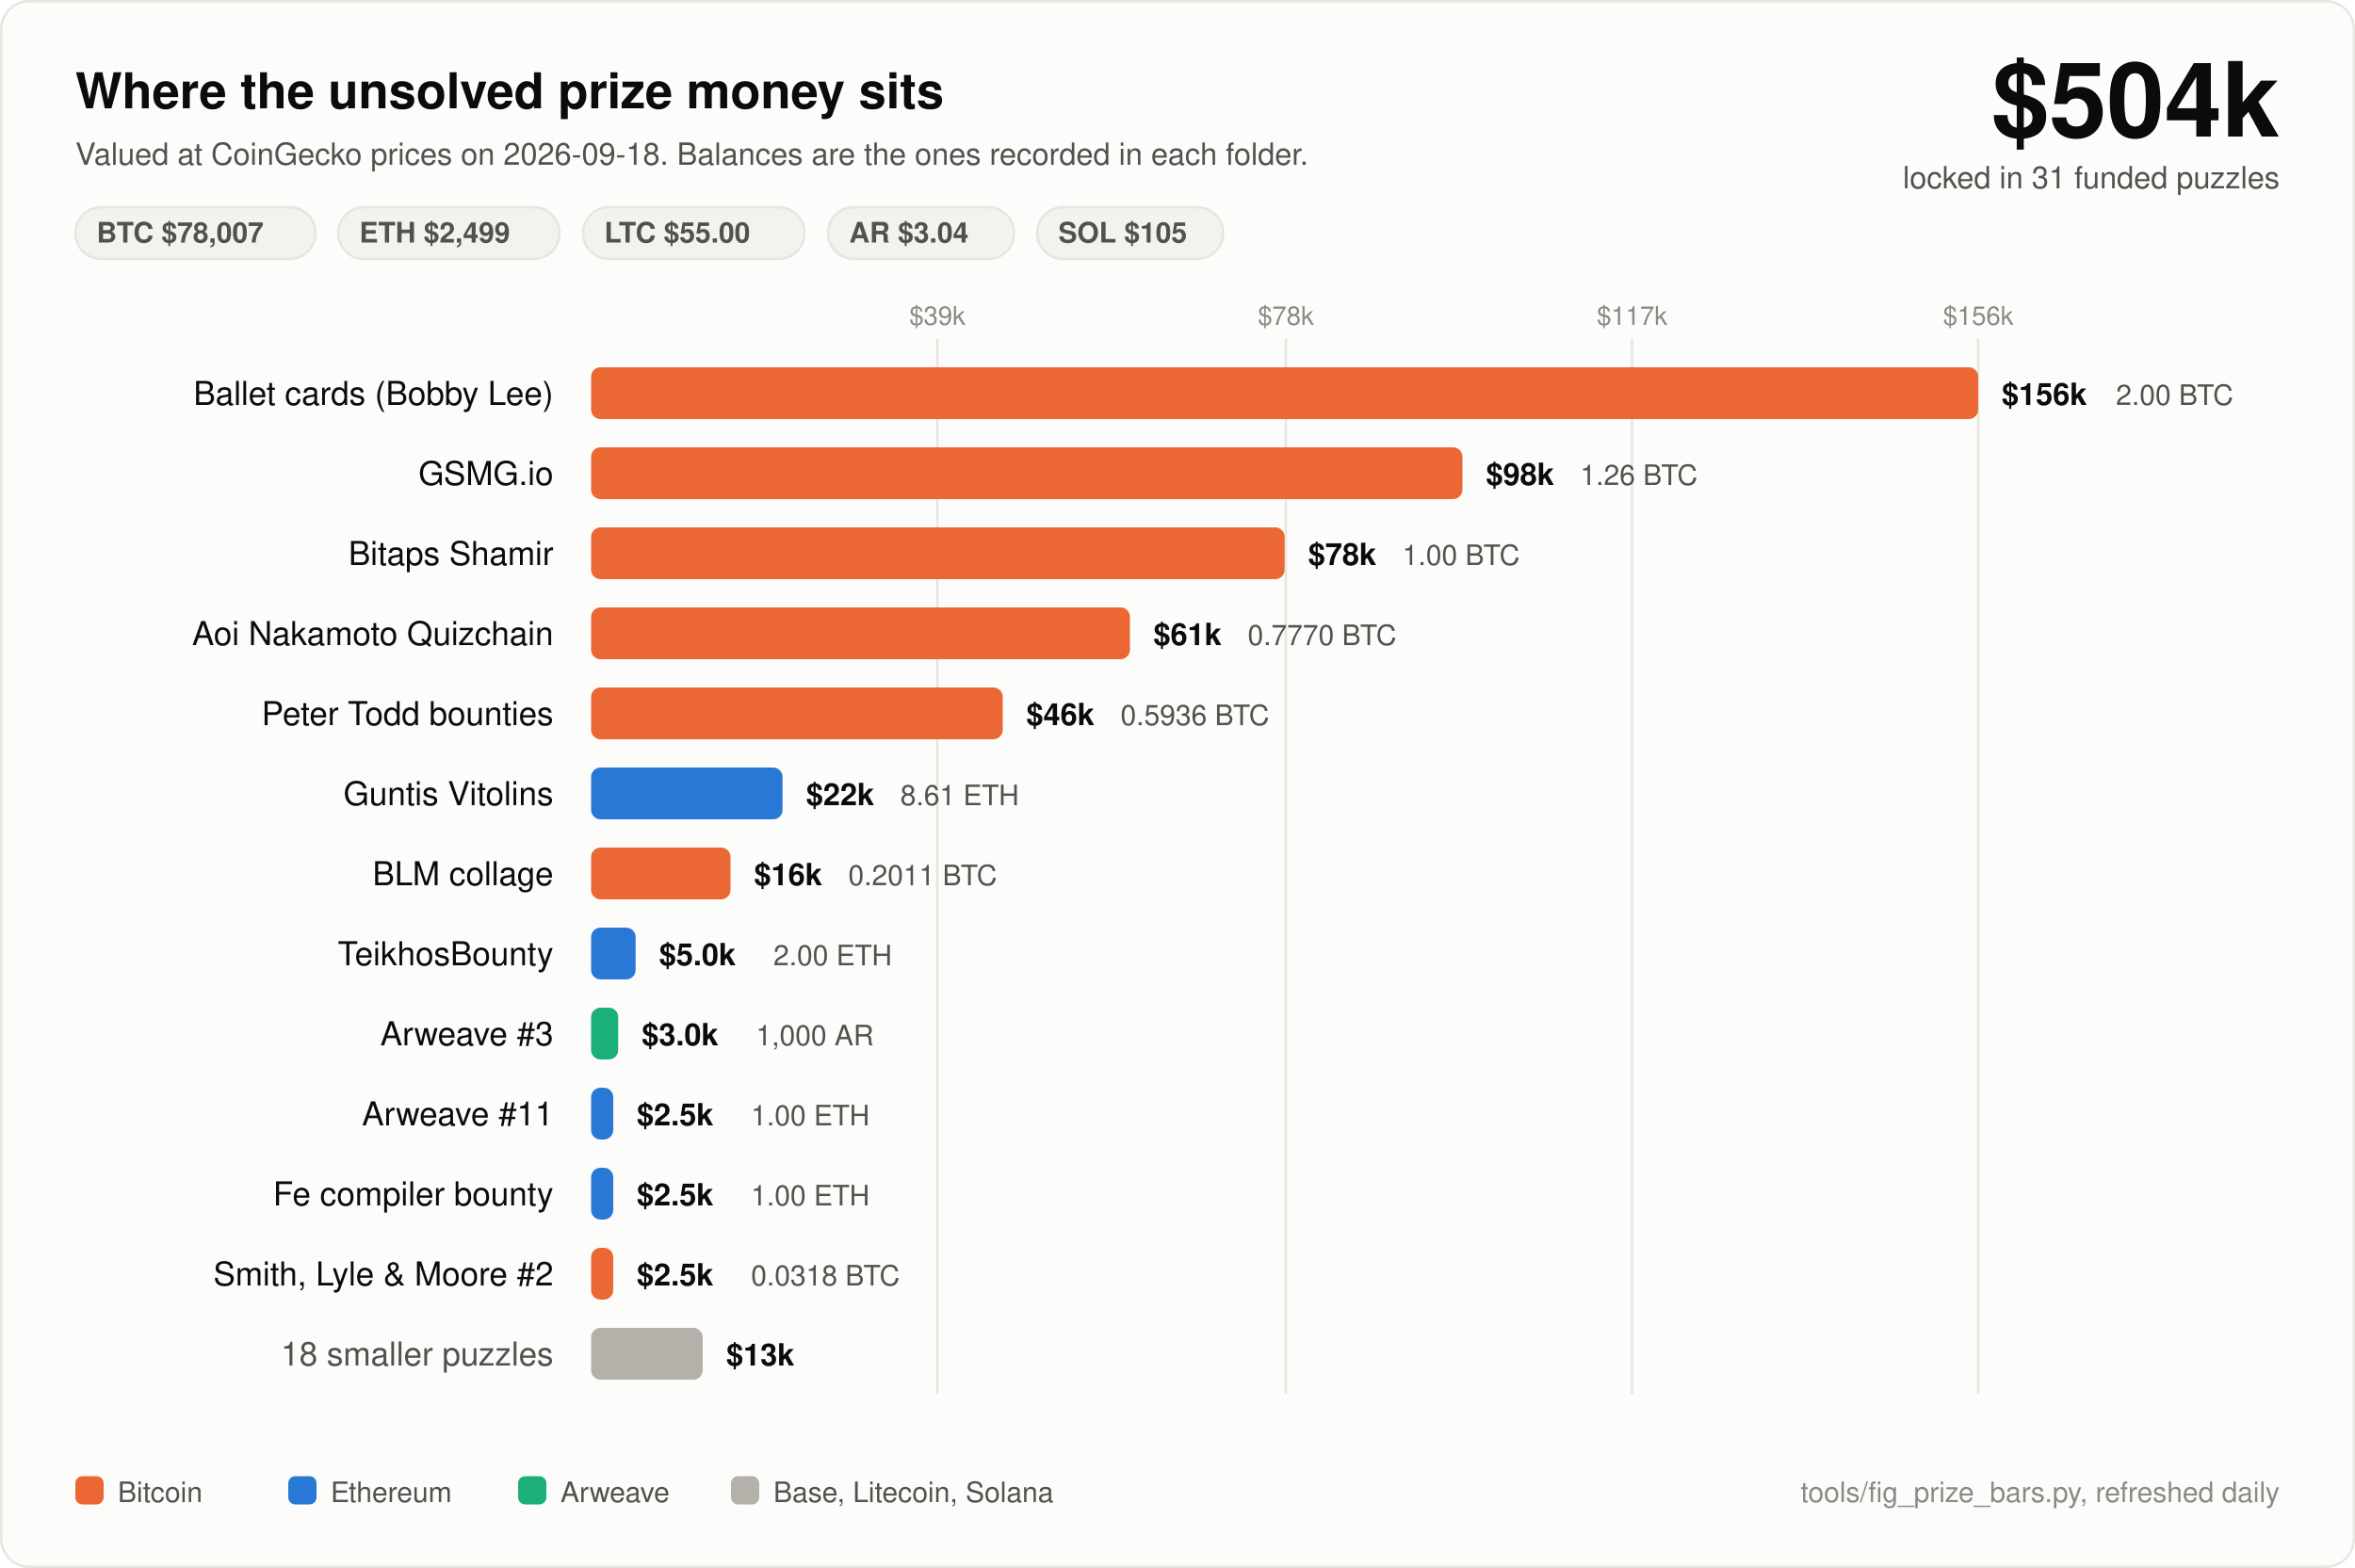
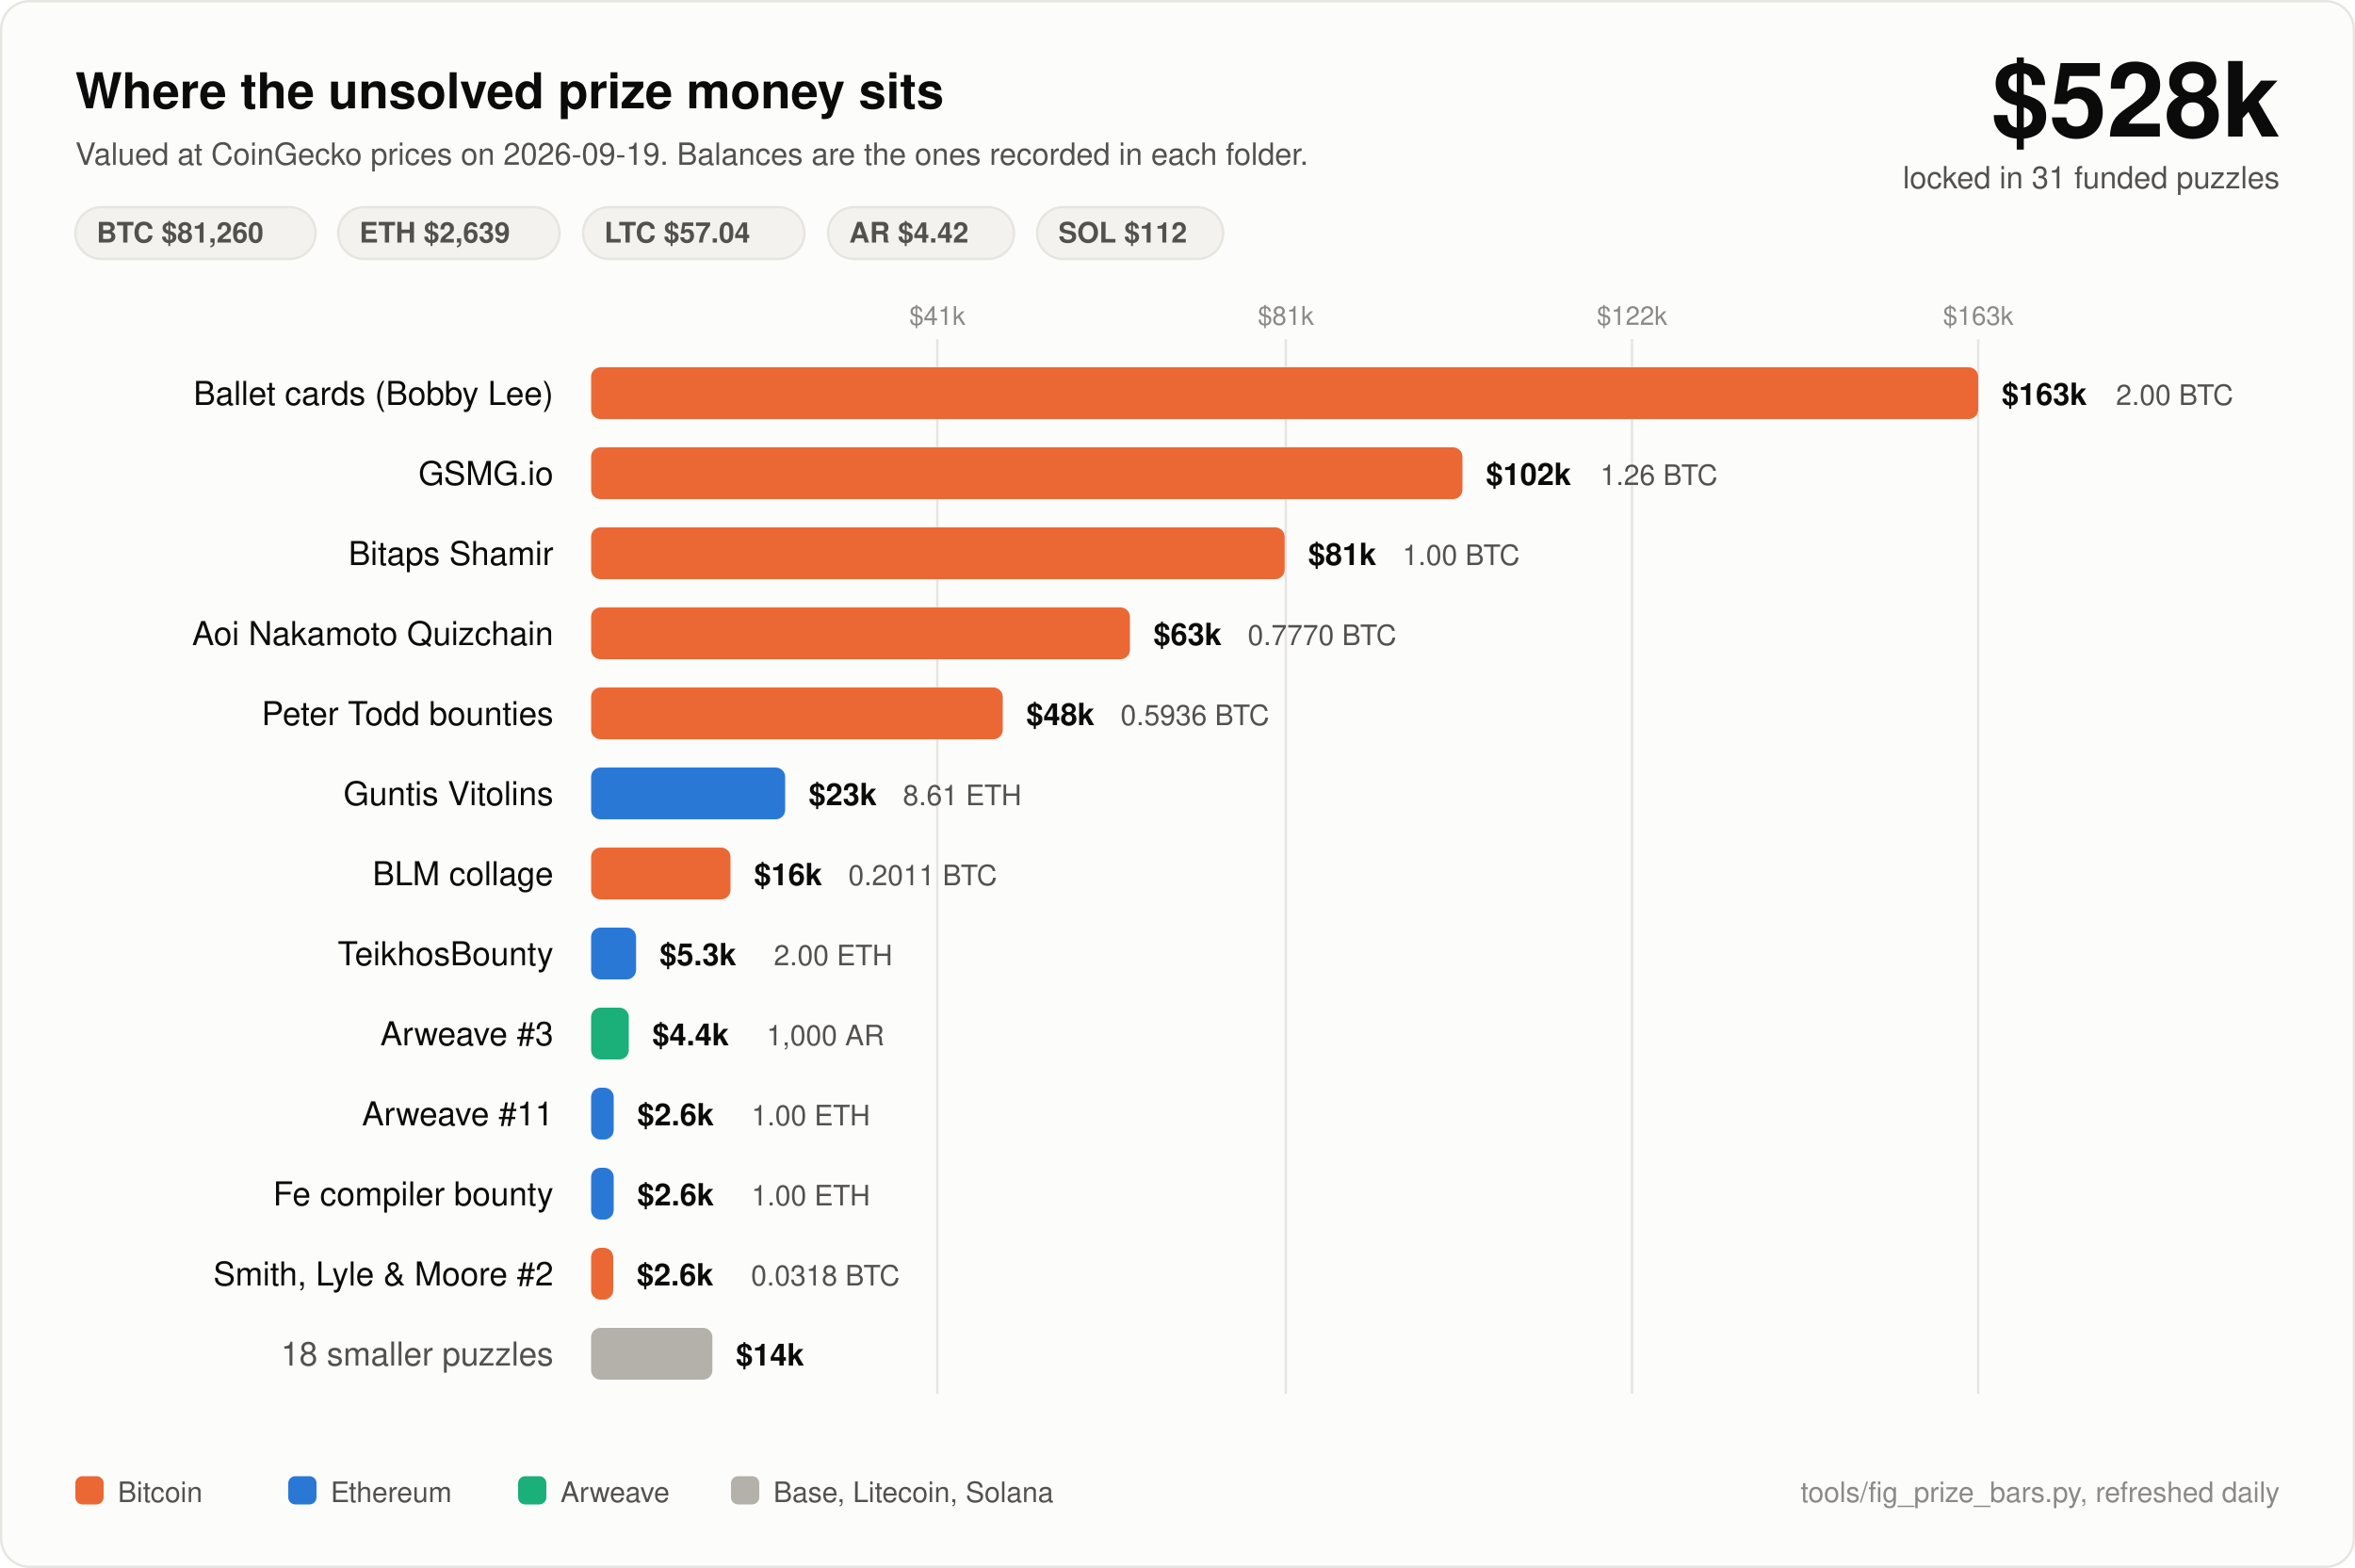
<svg xmlns="http://www.w3.org/2000/svg" width="1000" height="666" viewBox="0 0 1000 666" font-family="ui-sans-serif, -apple-system, Segoe UI, Helvetica, Arial, sans-serif">
  <rect x="0.5" y="0.5" width="999" height="665" rx="12" fill="#fcfcfb" stroke="#e6e5e0" />
  <text x="32" y="46" fill="#0b0b0b" font-size="21" font-weight="700">Where the unsolved prize money sits</text>
-   <text x="32" y="70" fill="#52514e" font-size="13">Valued at CoinGecko prices on 2026-09-18. Balances are the ones recorded in each folder.</text>
-   <text x="968" y="58" fill="#0b0b0b" font-size="44" font-weight="700" text-anchor="end">$504k</text>
+   <text x="32" y="70" fill="#52514e" font-size="13">Valued at CoinGecko prices on 2026-09-19. Balances are the ones recorded in each folder.</text>
+   <text x="968" y="58" fill="#0b0b0b" font-size="44" font-weight="700" text-anchor="end">$528k</text>
  <text x="968" y="80" fill="#52514e" font-size="13" text-anchor="end">locked in 31 funded puzzles</text>
  <rect x="32" y="88" width="102" height="22" rx="11" fill="#f3f2ee" stroke="#e6e5e0" />
-   <text x="41" y="103" fill="#52514e" font-size="12" font-weight="600">BTC $78,007</text>
+   <text x="41" y="103" fill="#52514e" font-size="12" font-weight="600">BTC $81,260</text>
  <rect x="143.6" y="88" width="94" height="22" rx="11" fill="#f3f2ee" stroke="#e6e5e0" />
-   <text x="152.6" y="103" fill="#52514e" font-size="12" font-weight="600">ETH $2,499</text>
+   <text x="152.6" y="103" fill="#52514e" font-size="12" font-weight="600">ETH $2,639</text>
  <rect x="247.6" y="88" width="94" height="22" rx="11" fill="#f3f2ee" stroke="#e6e5e0" />
-   <text x="256.6" y="103" fill="#52514e" font-size="12" font-weight="600">LTC $55.00</text>
+   <text x="256.6" y="103" fill="#52514e" font-size="12" font-weight="600">LTC $57.04</text>
  <rect x="351.6" y="88" width="79" height="22" rx="11" fill="#f3f2ee" stroke="#e6e5e0" />
-   <text x="360.6" y="103" fill="#52514e" font-size="12" font-weight="600">AR $3.04</text>
+   <text x="360.6" y="103" fill="#52514e" font-size="12" font-weight="600">AR $4.42</text>
  <rect x="440.4" y="88" width="79" height="22" rx="11" fill="#f3f2ee" stroke="#e6e5e0" />
-   <text x="449.4" y="103" fill="#52514e" font-size="12" font-weight="600">SOL $105</text>
+   <text x="449.4" y="103" fill="#52514e" font-size="12" font-weight="600">SOL $112</text>
  <line x1="398" y1="144" x2="398" y2="592" stroke="#e6e5e0" stroke-width="1" />
-   <text x="398" y="138" fill="#8a8985" font-size="11" text-anchor="middle">$39k</text>
+   <text x="398" y="138" fill="#8a8985" font-size="11" text-anchor="middle">$41k</text>
  <line x1="546" y1="144" x2="546" y2="592" stroke="#e6e5e0" stroke-width="1" />
-   <text x="546" y="138" fill="#8a8985" font-size="11" text-anchor="middle">$78k</text>
+   <text x="546" y="138" fill="#8a8985" font-size="11" text-anchor="middle">$81k</text>
  <line x1="693" y1="144" x2="693" y2="592" stroke="#e6e5e0" stroke-width="1" />
-   <text x="693" y="138" fill="#8a8985" font-size="11" text-anchor="middle">$117k</text>
+   <text x="693" y="138" fill="#8a8985" font-size="11" text-anchor="middle">$122k</text>
  <line x1="840" y1="144" x2="840" y2="592" stroke="#e6e5e0" stroke-width="1" />
-   <text x="840" y="138" fill="#8a8985" font-size="11" text-anchor="middle">$156k</text>
+   <text x="840" y="138" fill="#8a8985" font-size="11" text-anchor="middle">$163k</text>
  <text x="235" y="172" fill="#0b0b0b" font-size="14" text-anchor="end">Ballet cards (Bobby Lee)</text>
  <rect x="251" y="156" width="589.0" height="22" rx="4" fill="#eb6834" />
-   <text x="850.0" y="172" fill="#0b0b0b" font-size="13" font-weight="600">$156k</text>
+   <text x="850.0" y="172" fill="#0b0b0b" font-size="13" font-weight="600">$163k</text>
  <text x="898.5" y="172" fill="#52514e" font-size="12">2.00 BTC</text>
  <text x="235" y="206" fill="#0b0b0b" font-size="14" text-anchor="end">GSMG.io</text>
  <rect x="251" y="190" width="370.0" height="22" rx="4" fill="#eb6834" />
-   <text x="631.0" y="206" fill="#0b0b0b" font-size="13" font-weight="600">$98k</text>
-   <text x="671.0" y="206" fill="#52514e" font-size="12">1.26 BTC</text>
+   <text x="631.0" y="206" fill="#0b0b0b" font-size="13" font-weight="600">$102k</text>
+   <text x="679.5" y="206" fill="#52514e" font-size="12">1.26 BTC</text>
  <text x="235" y="240" fill="#0b0b0b" font-size="14" text-anchor="end">Bitaps Shamir</text>
  <rect x="251" y="224" width="294.5" height="22" rx="4" fill="#eb6834" />
-   <text x="555.5" y="240" fill="#0b0b0b" font-size="13" font-weight="600">$78k</text>
+   <text x="555.5" y="240" fill="#0b0b0b" font-size="13" font-weight="600">$81k</text>
  <text x="595.5" y="240" fill="#52514e" font-size="12">1.00 BTC</text>
  <text x="235" y="274" fill="#0b0b0b" font-size="14" text-anchor="end">Aoi Nakamoto Quizchain</text>
  <rect x="251" y="258" width="228.8" height="22" rx="4" fill="#eb6834" />
-   <text x="489.8" y="274" fill="#0b0b0b" font-size="13" font-weight="600">$61k</text>
+   <text x="489.8" y="274" fill="#0b0b0b" font-size="13" font-weight="600">$63k</text>
  <text x="529.8" y="274" fill="#52514e" font-size="12">0.7770 BTC</text>
  <text x="235" y="308" fill="#0b0b0b" font-size="14" text-anchor="end">Peter Todd bounties</text>
  <rect x="251" y="292" width="174.8" height="22" rx="4" fill="#eb6834" />
-   <text x="435.8" y="308" fill="#0b0b0b" font-size="13" font-weight="600">$46k</text>
+   <text x="435.8" y="308" fill="#0b0b0b" font-size="13" font-weight="600">$48k</text>
  <text x="475.8" y="308" fill="#52514e" font-size="12">0.5936 BTC</text>
  <text x="235" y="342" fill="#0b0b0b" font-size="14" text-anchor="end">Guntis Vitolins</text>
-   <rect x="251" y="326" width="81.3" height="22" rx="4" fill="#2a78d6" />
-   <text x="342.3" y="342" fill="#0b0b0b" font-size="13" font-weight="600">$22k</text>
-   <text x="382.3" y="342" fill="#52514e" font-size="12">8.61 ETH</text>
+   <rect x="251" y="326" width="82.4" height="22" rx="4" fill="#2a78d6" />
+   <text x="343.4" y="342" fill="#0b0b0b" font-size="13" font-weight="600">$23k</text>
+   <text x="383.4" y="342" fill="#52514e" font-size="12">8.61 ETH</text>
  <text x="235" y="376" fill="#0b0b0b" font-size="14" text-anchor="end">BLM collage</text>
  <rect x="251" y="360" width="59.2" height="22" rx="4" fill="#eb6834" />
  <text x="320.2" y="376" fill="#0b0b0b" font-size="13" font-weight="600">$16k</text>
  <text x="360.2" y="376" fill="#52514e" font-size="12">0.2011 BTC</text>
  <text x="235" y="410" fill="#0b0b0b" font-size="14" text-anchor="end">TeikhosBounty</text>
-   <rect x="251" y="394" width="18.9" height="22" rx="4" fill="#2a78d6" />
-   <text x="279.9" y="410" fill="#0b0b0b" font-size="13" font-weight="600">$5.0k</text>
-   <text x="328.4" y="410" fill="#52514e" font-size="12">2.00 ETH</text>
+   <rect x="251" y="394" width="19.1" height="22" rx="4" fill="#2a78d6" />
+   <text x="280.1" y="410" fill="#0b0b0b" font-size="13" font-weight="600">$5.3k</text>
+   <text x="328.6" y="410" fill="#52514e" font-size="12">2.00 ETH</text>
  <text x="235" y="444" fill="#0b0b0b" font-size="14" text-anchor="end">Arweave #3</text>
-   <rect x="251" y="428" width="11.5" height="22" rx="4" fill="#1baf7a" />
-   <text x="272.5" y="444" fill="#0b0b0b" font-size="13" font-weight="600">$3.0k</text>
-   <text x="321.0" y="444" fill="#52514e" font-size="12">1,000 AR</text>
+   <rect x="251" y="428" width="16.0" height="22" rx="4" fill="#1baf7a" />
+   <text x="277.0" y="444" fill="#0b0b0b" font-size="13" font-weight="600">$4.4k</text>
+   <text x="325.5" y="444" fill="#52514e" font-size="12">1,000 AR</text>
  <text x="235" y="478" fill="#0b0b0b" font-size="14" text-anchor="end">Arweave #11</text>
-   <rect x="251" y="462" width="9.4" height="22" rx="4" fill="#2a78d6" />
-   <text x="270.4" y="478" fill="#0b0b0b" font-size="13" font-weight="600">$2.5k</text>
-   <text x="318.9" y="478" fill="#52514e" font-size="12">1.00 ETH</text>
+   <rect x="251" y="462" width="9.6" height="22" rx="4" fill="#2a78d6" />
+   <text x="270.6" y="478" fill="#0b0b0b" font-size="13" font-weight="600">$2.6k</text>
+   <text x="319.1" y="478" fill="#52514e" font-size="12">1.00 ETH</text>
  <text x="235" y="512" fill="#0b0b0b" font-size="14" text-anchor="end">Fe compiler bounty</text>
-   <rect x="251" y="496" width="9.4" height="22" rx="4" fill="#2a78d6" />
-   <text x="270.4" y="512" fill="#0b0b0b" font-size="13" font-weight="600">$2.5k</text>
-   <text x="318.9" y="512" fill="#52514e" font-size="12">1.00 ETH</text>
+   <rect x="251" y="496" width="9.6" height="22" rx="4" fill="#2a78d6" />
+   <text x="270.6" y="512" fill="#0b0b0b" font-size="13" font-weight="600">$2.6k</text>
+   <text x="319.1" y="512" fill="#52514e" font-size="12">1.00 ETH</text>
  <text x="235" y="546" fill="#0b0b0b" font-size="14" text-anchor="end">Smith, Lyle &amp; Moore #2</text>
  <rect x="251" y="530" width="9.4" height="22" rx="4" fill="#eb6834" />
-   <text x="270.4" y="546" fill="#0b0b0b" font-size="13" font-weight="600">$2.5k</text>
+   <text x="270.4" y="546" fill="#0b0b0b" font-size="13" font-weight="600">$2.6k</text>
  <text x="318.9" y="546" fill="#52514e" font-size="12">0.0318 BTC</text>
  <text x="235" y="580" fill="#52514e" font-size="14" text-anchor="end">18 smaller puzzles</text>
-   <rect x="251" y="564" width="47.4" height="22" rx="4" fill="#b3b1aa" />
-   <text x="308.4" y="580" fill="#0b0b0b" font-size="13" font-weight="600">$13k</text>
+   <rect x="251" y="564" width="51.5" height="22" rx="4" fill="#b3b1aa" />
+   <text x="312.5" y="580" fill="#0b0b0b" font-size="13" font-weight="600">$14k</text>
  <rect x="32" y="627" width="12" height="12" rx="3" fill="#eb6834" />
  <text x="50" y="638" fill="#52514e" font-size="12">Bitcoin</text>
  <rect x="122.4" y="627" width="12" height="12" rx="3" fill="#2a78d6" />
  <text x="140.4" y="638" fill="#52514e" font-size="12">Ethereum</text>
  <rect x="220.0" y="627" width="12" height="12" rx="3" fill="#1baf7a" />
  <text x="238.0" y="638" fill="#52514e" font-size="12">Arweave</text>
  <rect x="310.4" y="627" width="12" height="12" rx="3" fill="#b3b1aa" />
  <text x="328.4" y="638" fill="#52514e" font-size="12">Base, Litecoin, Solana</text>
  <text x="968" y="638" fill="#8a8985" font-size="12" text-anchor="end">tools/fig_prize_bars.py, refreshed daily</text>
</svg>
